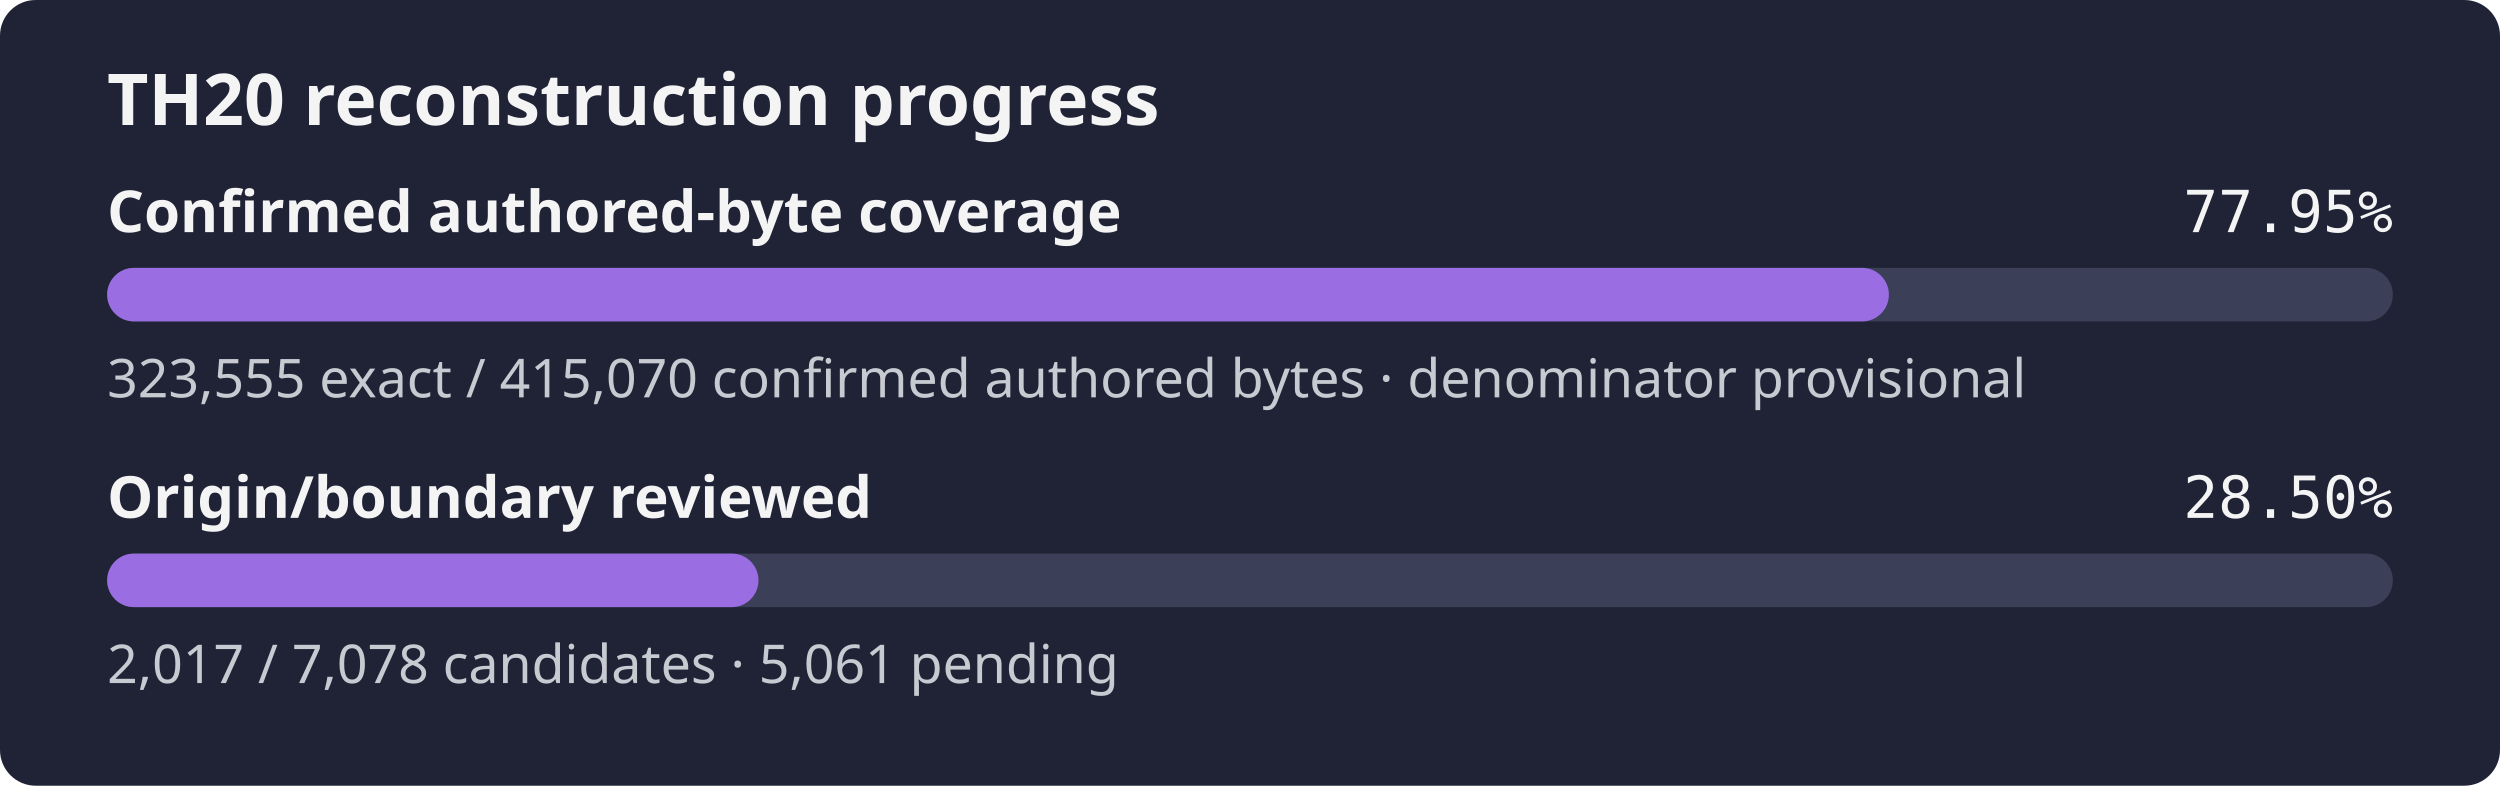
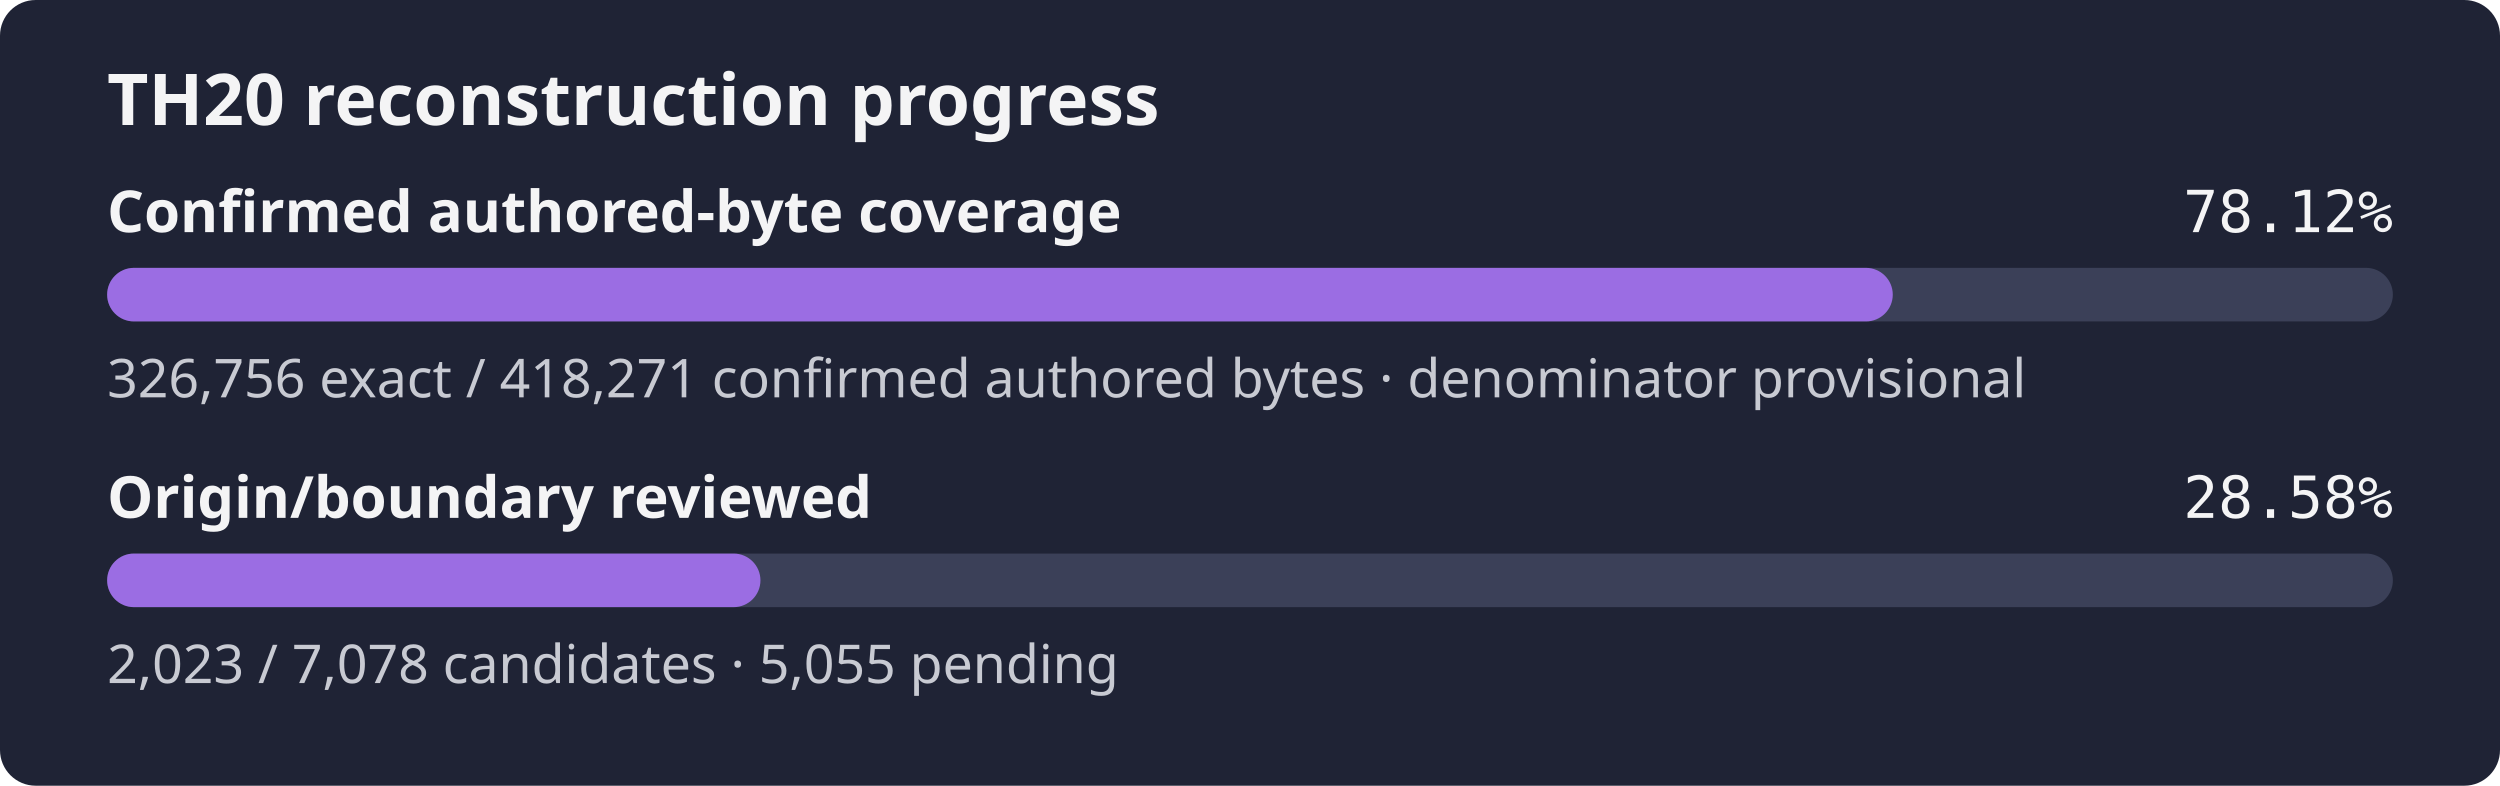
- <svg xmlns="http://www.w3.org/2000/svg" width="560" height="176" role="img" aria-label="TH20 reconstruction progress: 77.95% of the confirmed authored-byte set is exact, origin review 28.50%">
+ <svg xmlns="http://www.w3.org/2000/svg" width="560" height="176" role="img" aria-label="TH20 reconstruction progress: 78.12% of the confirmed authored-byte set is exact, origin review 28.58%">
  <rect width="560" height="176" rx="8" fill="#1f2335" />
  <text x="24" y="28" fill="#f4f4f5" font-family="sans-serif" font-size="16" font-weight="600">TH20 reconstruction progress</text>
  <text x="24" y="52" fill="#f4f4f5" font-family="sans-serif" font-size="13" font-weight="600">Confirmed authored-byte coverage</text>
-   <text x="536" y="52" fill="#f4f4f5" text-anchor="end" font-family="monospace" font-size="13">77.95%</text>
+   <text x="536" y="52" fill="#f4f4f5" text-anchor="end" font-family="monospace" font-size="13">78.12%</text>
  <rect x="24" y="60" width="512" height="12" rx="6" fill="#3b4058" />
-   <rect x="24" y="60" width="399.11" height="12" rx="6" fill="#9b6de3" />
-   <text x="24" y="89" fill="#c8cad2" font-family="sans-serif" font-size="12">323,555 exact / 415,070 confirmed authored bytes · denominator provisional</text>
+   <rect x="24" y="60" width="399.98" height="12" rx="6" fill="#9b6de3" />
+   <text x="24" y="89" fill="#c8cad2" font-family="sans-serif" font-size="12">326,756 exact / 418,271 confirmed authored bytes · denominator provisional</text>
  <text x="24" y="116" fill="#f4f4f5" font-family="sans-serif" font-size="13" font-weight="600">Origin/boundary reviewed</text>
-   <text x="536" y="116" fill="#f4f4f5" text-anchor="end" font-family="monospace" font-size="13">28.50%</text>
+   <text x="536" y="116" fill="#f4f4f5" text-anchor="end" font-family="monospace" font-size="13">28.58%</text>
  <rect x="24" y="124" width="512" height="12" rx="6" fill="#3b4058" />
-   <rect x="24" y="124" width="145.90" height="12" rx="6" fill="#9b6de3" />
-   <text x="24" y="153" fill="#c8cad2" font-family="sans-serif" font-size="12">2,017 / 7,078 candidates · 5,061 pending</text>
+   <rect x="24" y="124" width="146.34" height="12" rx="6" fill="#9b6de3" />
+   <text x="24" y="153" fill="#c8cad2" font-family="sans-serif" font-size="12">2,023 / 7,078 candidates · 5,055 pending</text>
</svg>
